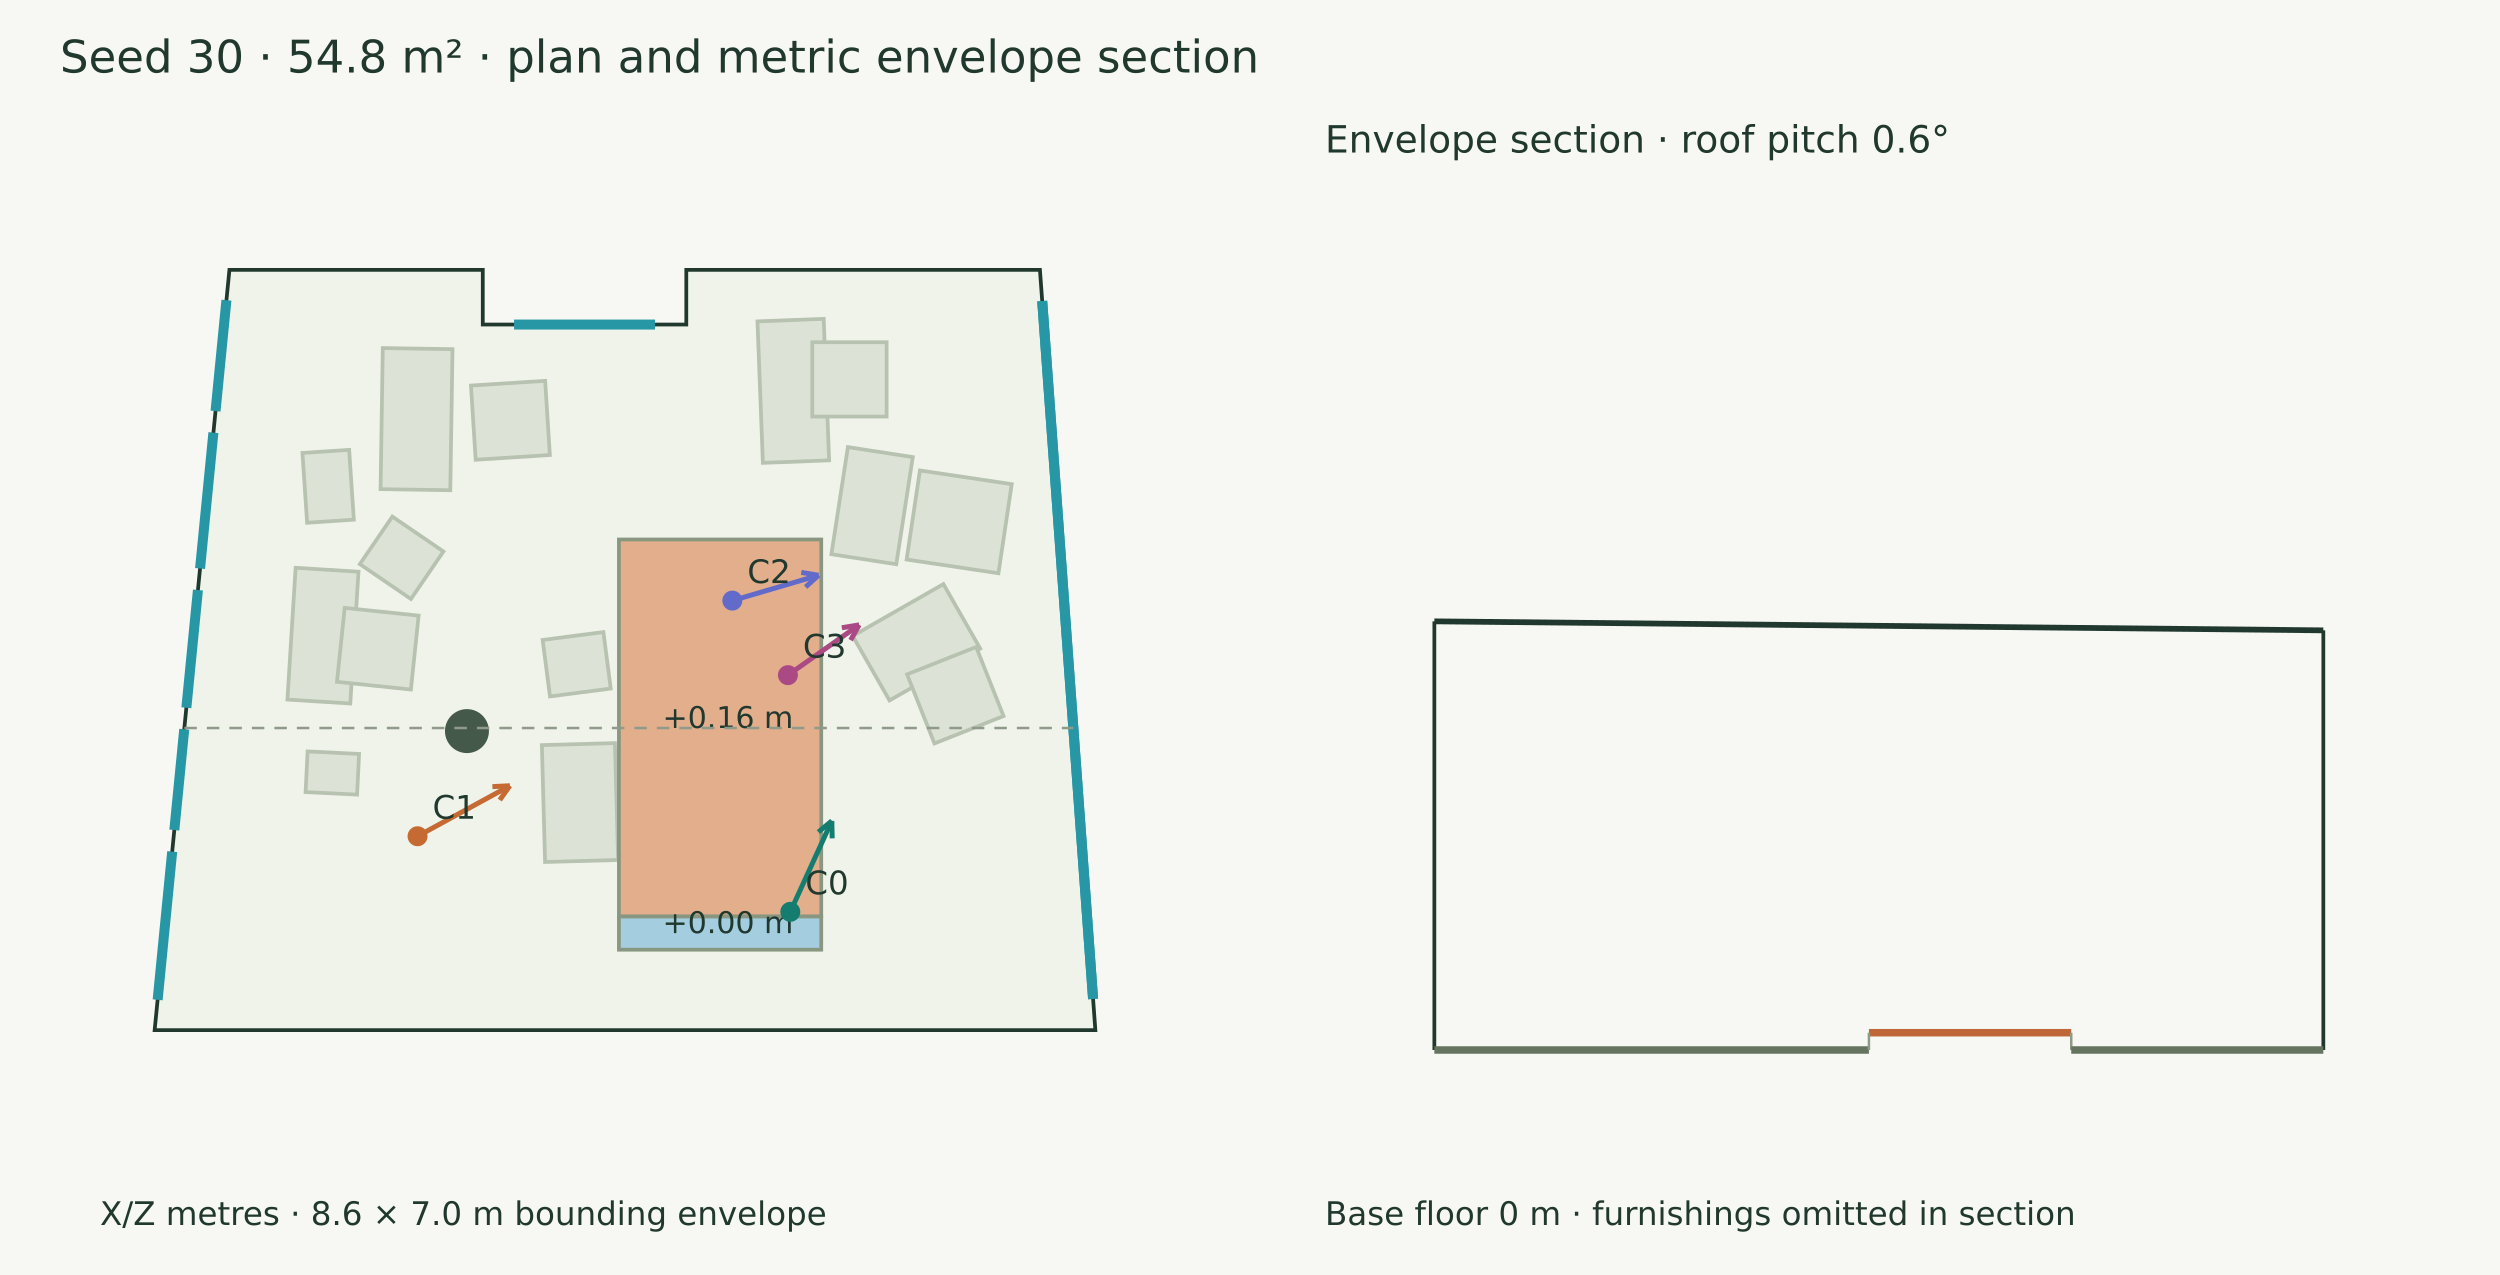
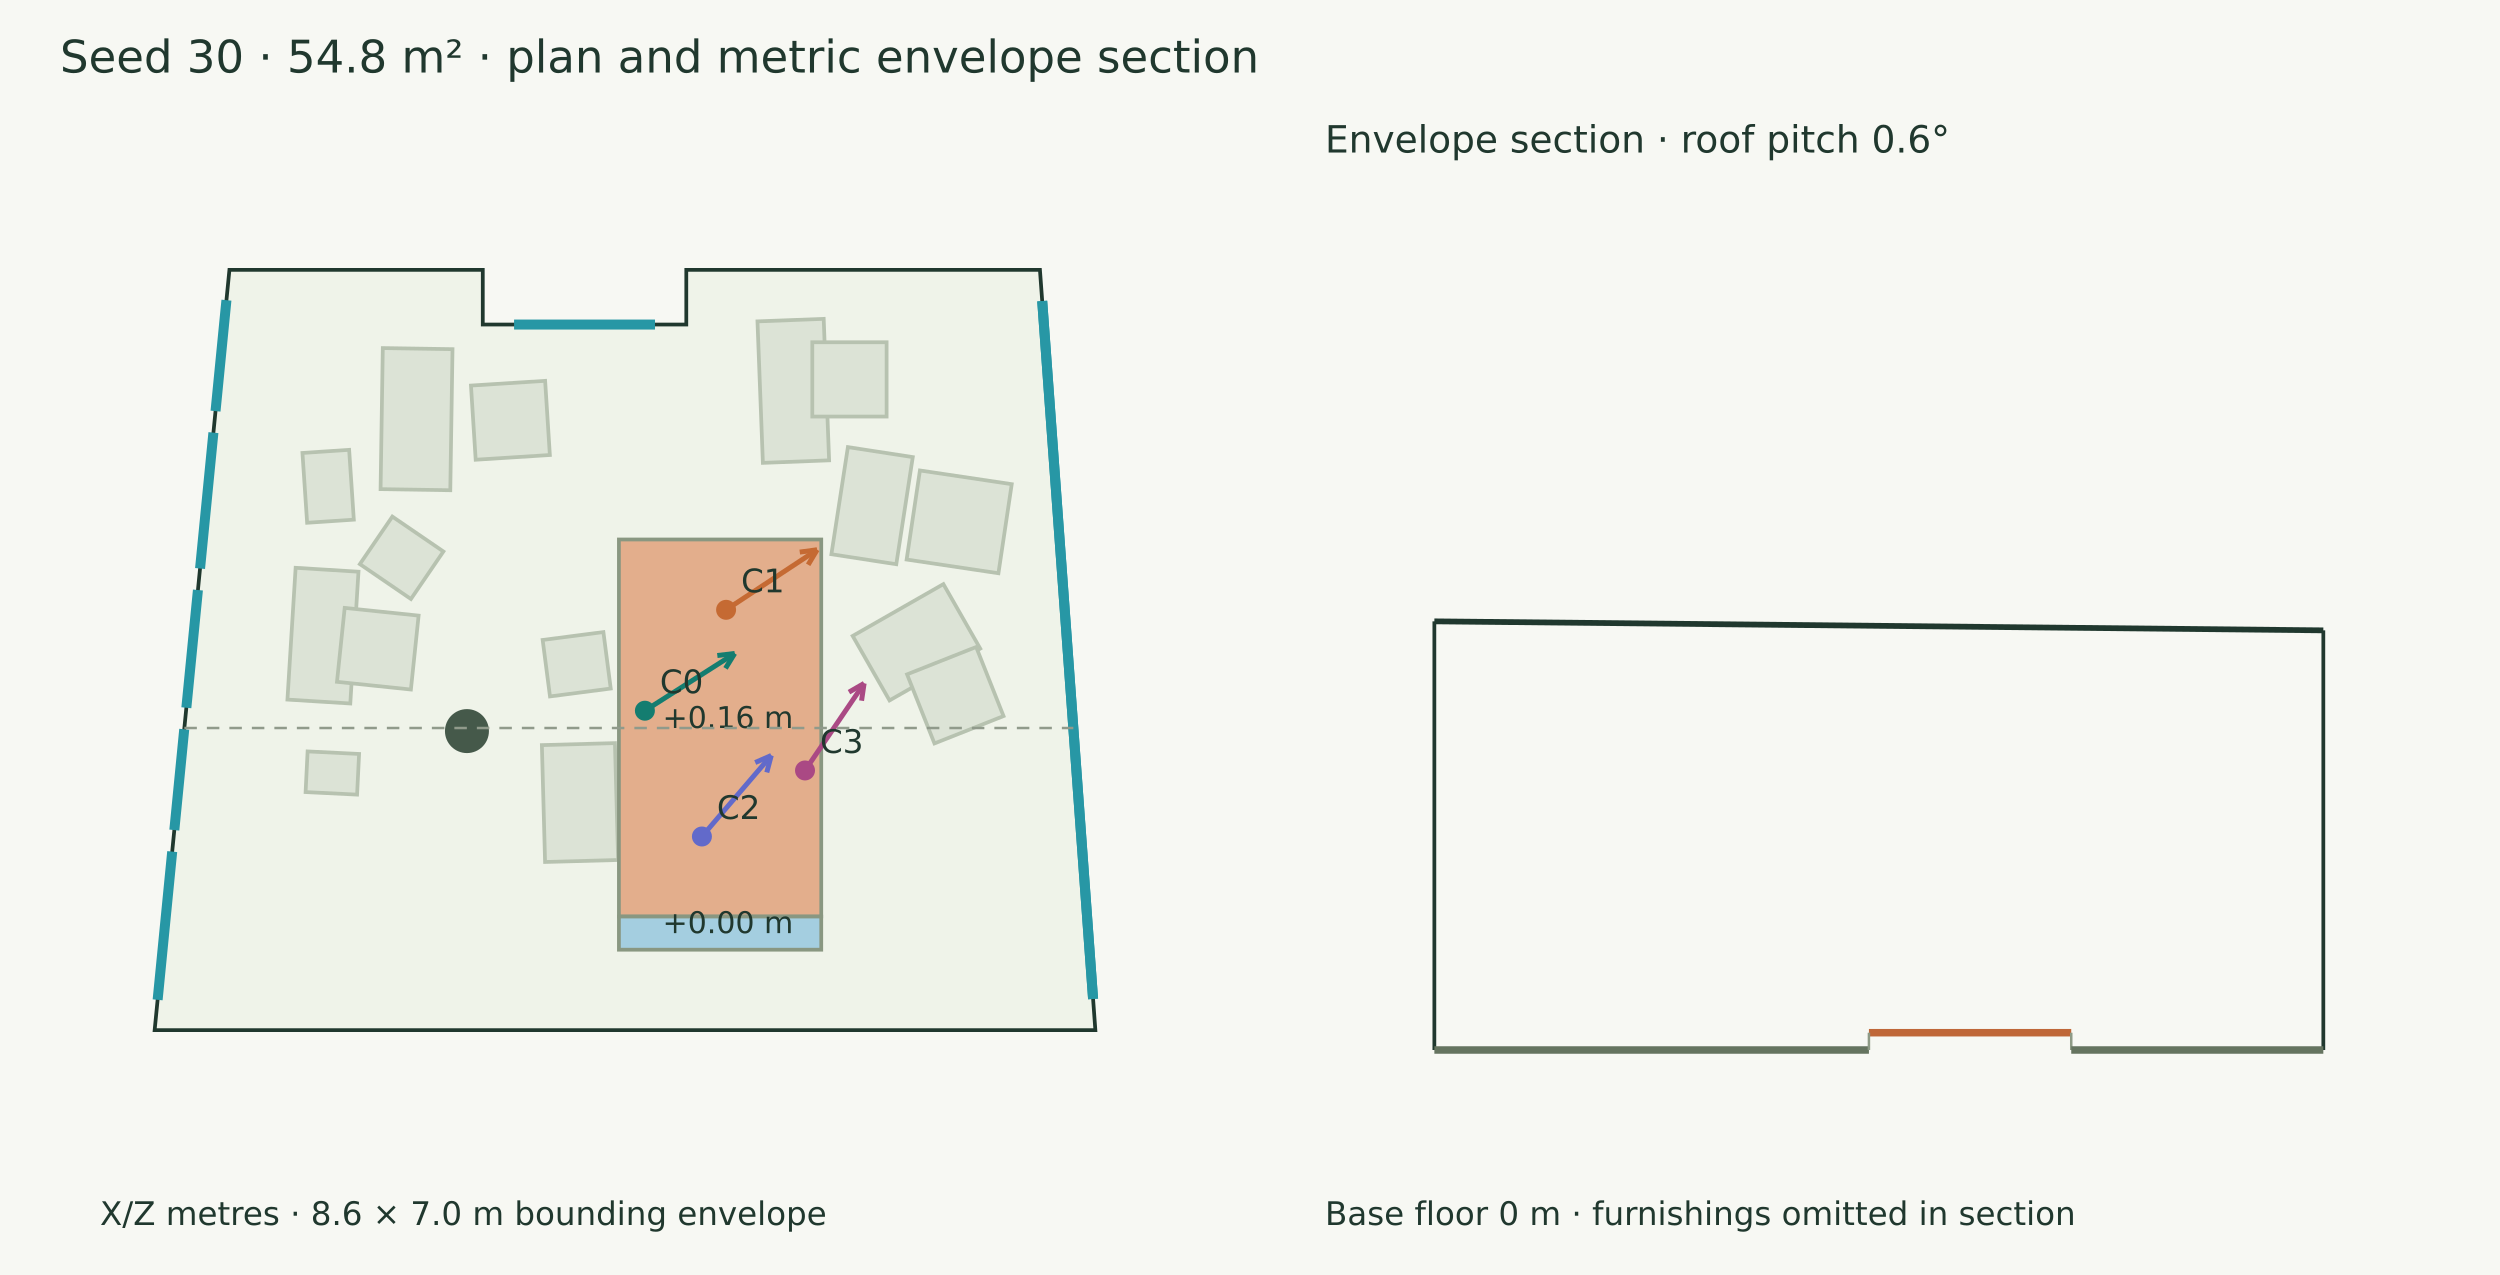
<svg xmlns="http://www.w3.org/2000/svg" width="1000" height="510" viewBox="0 0 1000 510">
  <rect width="100%" height="100%" fill="#f7f8f3" />
  <g font-family="DejaVu Sans" fill="#20382e">
    <text x="24.000" y="29.000" font-size="18">Seed 30 · 54.8 m² · plan and metric envelope section</text>
    <polygon points="91.770,107.940 193.111,107.940 193.111,129.822 274.515,129.822 274.515,107.940 415.971,107.940 438.143,412.060 61.857,412.060" fill="#eff3e9" stroke="#20382e" stroke-width="1.5" />
    <polygon points="305.154,185.147 302.987,128.555 329.478,127.541 331.644,184.133" fill="#dce3d6" stroke="#b7c2b0" stroke-width="1.5" />
    <polygon points="324.918,166.624 324.918,136.898 354.643,136.898 354.644,166.624" fill="#dce3d6" stroke="#b7c2b0" stroke-width="1.5" />
    <polygon points="341.069,254.373 377.354,233.643 392.093,259.441 355.808,280.172" fill="#dce3d6" stroke="#b7c2b0" stroke-width="1.5" />
    <polygon points="362.827,269.741 390.462,258.789 401.413,286.424 373.778,297.376" fill="#dce3d6" stroke="#b7c2b0" stroke-width="1.5" />
    <polygon points="152.230,195.657 153.117,139.228 181.001,139.666 180.114,196.095" fill="#dce3d6" stroke="#b7c2b0" stroke-width="1.5" />
    <polygon points="190.275,183.893 188.385,154.227 218.051,152.337 219.941,182.003" fill="#dce3d6" stroke="#b7c2b0" stroke-width="1.5" />
    <polygon points="114.973,279.835 118.251,227.122 143.394,228.686 140.116,281.398" fill="#dce3d6" stroke="#b7c2b0" stroke-width="1.5" />
    <polygon points="134.791,272.726 137.877,243.161 167.443,246.247 164.356,275.813" fill="#dce3d6" stroke="#b7c2b0" stroke-width="1.5" />
    <polygon points="332.559,221.696 339.160,178.844 365.112,182.842 358.511,225.694" fill="#dce3d6" stroke="#b7c2b0" stroke-width="1.5" />
    <polygon points="362.650,223.816 367.971,188.188 404.693,193.672 399.371,229.300" fill="#dce3d6" stroke="#b7c2b0" stroke-width="1.5" />
    <polygon points="218.028,344.792 216.748,298.043 245.977,297.243 247.257,343.992" fill="#dce3d6" stroke="#b7c2b0" stroke-width="1.5" />
    <polygon points="249.082,339.343 248.712,309.620 278.436,309.250 278.806,338.973" fill="#dce3d6" stroke="#b7c2b0" stroke-width="1.5" />
    <polygon points="219.998,278.570 217.062,255.983 241.356,252.825 244.292,275.412" fill="#dce3d6" stroke="#b7c2b0" stroke-width="1.5" />
    <polygon points="122.237,316.831 123.040,300.565 143.633,301.581 142.831,317.847" fill="#dce3d6" stroke="#b7c2b0" stroke-width="1.5" />
    <polygon points="122.850,209.110 120.979,181.185 139.654,179.934 141.525,207.859" fill="#dce3d6" stroke="#b7c2b0" stroke-width="1.5" />
    <polygon points="177.361,220.598 164.366,239.607 143.944,225.646 156.939,206.636" fill="#dce3d6" stroke="#b7c2b0" stroke-width="1.5" />
    <polygon points="247.570,215.797 328.495,215.797 328.495,366.612 247.570,366.612" fill="#e3ae8c" stroke="#899781" stroke-width="1.5" />
    <text x="265.033" y="291.205" font-size="12">+0.16 m</text>
    <polygon points="247.570,366.612 328.495,366.612 328.495,379.882 247.570,379.882" fill="#a4cee0" stroke="#899781" stroke-width="1.5" />
    <text x="265.033" y="373.247" font-size="12">+0.00 m</text>
    <circle cx="186.779" cy="292.44" r="8.795" fill="#45594a" />
    <path d="M205.630,129.822 L261.997,129.822" stroke="#2797a5" stroke-width="4" fill="none" />
    <path d="M416.881,120.423 L437.233,399.577" stroke="#2797a5" stroke-width="4" fill="none" />
    <path d="M416.881,120.423 L437.233,399.577" stroke="#2797a5" stroke-width="4" fill="none" />
    <path d="M63.050,399.931 L68.882,340.636" stroke="#2797a5" stroke-width="4" fill="none" />
    <path d="M69.729,332.032 L73.695,291.705" stroke="#2797a5" stroke-width="4" fill="none" />
    <path d="M74.541,283.101 L79.174,236.008" stroke="#2797a5" stroke-width="4" fill="none" />
    <path d="M80.020,227.404 L85.366,173.050" stroke="#2797a5" stroke-width="4" fill="none" />
    <path d="M86.212,164.447 L90.577,120.069" stroke="#2797a5" stroke-width="4" fill="none" />
-     <path d="M316.121,364.723 L332.723,328.351" stroke="#147d70" stroke-width="2" fill="none" />
-     <path d="M332.723,328.351 L332.875,335.349" stroke="#147d70" stroke-width="2" fill="none" />
-     <path d="M332.723,328.351 L327.335,332.820" stroke="#147d70" stroke-width="2" fill="none" />
-     <circle cx="316.121" cy="364.723" r="4" fill="#147d70" />
-     <text x="322.121" y="357.723" font-size="13">C0</text>
-     <path d="M167.018,334.497 L203.955,314.307" stroke="#c56a33" stroke-width="2" fill="none" />
-     <path d="M203.955,314.307 L199.885,320.001" stroke="#c56a33" stroke-width="2" fill="none" />
-     <path d="M203.955,314.307 L196.964,314.658" stroke="#c56a33" stroke-width="2" fill="none" />
-     <circle cx="167.018" cy="334.497" r="4" fill="#c56a33" />
-     <text x="173.018" y="327.497" font-size="13">C1</text>
-     <path d="M292.937,240.238 L327.412,230.113" stroke="#626aca" stroke-width="2" fill="none" />
-     <path d="M327.412,230.113 L322.222,234.810" stroke="#626aca" stroke-width="2" fill="none" />
-     <path d="M327.412,230.113 L320.506,228.968" stroke="#626aca" stroke-width="2" fill="none" />
-     <circle cx="292.937" cy="240.238" r="4" fill="#626aca" />
-     <text x="298.937" y="233.238" font-size="13">C2</text>
-     <path d="M315.169,270.054 L343.647,249.946" stroke="#aa4984" stroke-width="2" fill="none" />
-     <path d="M343.647,249.946 L340.254,256.069" stroke="#aa4984" stroke-width="2" fill="none" />
-     <path d="M343.647,249.946 L336.742,251.094" stroke="#aa4984" stroke-width="2" fill="none" />
-     <circle cx="315.169" cy="270.054" r="4" fill="#aa4984" />
-     <text x="321.169" y="263.054" font-size="13">C3</text>
+     <path d="M257.957,284.286 L293.879,261.386" stroke="#147d70" stroke-width="2" fill="none" />
+     <path d="M293.879,261.386 L290.201,267.342" stroke="#147d70" stroke-width="2" fill="none" />
+     <path d="M293.879,261.386 L286.927,262.207" stroke="#147d70" stroke-width="2" fill="none" />
+     <circle cx="257.957" cy="284.286" r="4" fill="#147d70" />
+     <text x="263.957" y="277.286" font-size="13">C0</text>
+     <path d="M290.436,243.923 L326.842,219.908" stroke="#c56a33" stroke-width="2" fill="none" />
+     <path d="M326.842,219.908 L323.257,225.920" stroke="#c56a33" stroke-width="2" fill="none" />
+     <path d="M326.842,219.908 L319.903,220.837" stroke="#c56a33" stroke-width="2" fill="none" />
+     <circle cx="290.436" cy="243.923" r="4" fill="#c56a33" />
+     <text x="296.436" y="236.923" font-size="13">C1</text>
+     <path d="M280.765,334.599 L308.499,302.203" stroke="#626aca" stroke-width="2" fill="none" />
+     <path d="M308.499,302.203 L306.713,308.972" stroke="#626aca" stroke-width="2" fill="none" />
+     <path d="M308.499,302.203 L302.087,305.011" stroke="#626aca" stroke-width="2" fill="none" />
+     <circle cx="280.765" cy="334.599" r="4" fill="#626aca" />
+     <text x="286.765" y="327.599" font-size="13">C2</text>
+     <path d="M322.007,308.187 L345.641,273.358" stroke="#aa4984" stroke-width="2" fill="none" />
+     <path d="M345.641,273.358 L344.621,280.283" stroke="#aa4984" stroke-width="2" fill="none" />
+     <path d="M345.641,273.358 L339.582,276.864" stroke="#aa4984" stroke-width="2" fill="none" />
+     <circle cx="322.007" cy="308.187" r="4" fill="#aa4984" />
+     <text x="328.007" y="301.187" font-size="13">C3</text>
    <text x="40.000" y="490.000" font-size="13">X/Z metres · 8.6 × 7.0 m bounding envelope</text>
    <path d="M73.744,291.205 L429.332,291.205" stroke="#909a8b" stroke-width="1" stroke-dasharray="5 4" fill="none" />
    <path d="M573.744,248.538 L929.332,252.141" stroke="#20382e" stroke-width="2.3" fill="none" />
    <path d="M573.744,420.000 L573.744,248.538" stroke="#20382e" stroke-width="1.5" fill="none" />
    <path d="M929.332,420.000 L929.332,252.141" stroke="#20382e" stroke-width="1.5" fill="none" />
    <path d="M573.744,420.000 L747.570,420.000" stroke="#65745f" stroke-width="3" fill="none" />
    <path d="M573.744,420.000 L573.744,420.000" stroke="#8d9a85" stroke-width="1" fill="none" />
    <path d="M747.570,420.000 L747.570,420.000" stroke="#8d9a85" stroke-width="1" fill="none" />
    <path d="M747.570,413.084 L828.495,413.084" stroke="#bf6738" stroke-width="3" fill="none" />
    <path d="M747.570,420.000 L747.570,413.084" stroke="#8d9a85" stroke-width="1" fill="none" />
    <path d="M828.495,420.000 L828.495,413.084" stroke="#8d9a85" stroke-width="1" fill="none" />
    <path d="M828.495,420.000 L929.332,420.000" stroke="#65745f" stroke-width="3" fill="none" />
    <path d="M828.495,420.000 L828.495,420.000" stroke="#8d9a85" stroke-width="1" fill="none" />
    <path d="M929.332,420.000 L929.332,420.000" stroke="#8d9a85" stroke-width="1" fill="none" />
    <text x="530.000" y="61.000" font-size="15">Envelope section · roof pitch 0.6°</text>
    <text x="530.000" y="490.000" font-size="13">Base floor 0 m · furnishings omitted in section</text>
  </g>
</svg>
